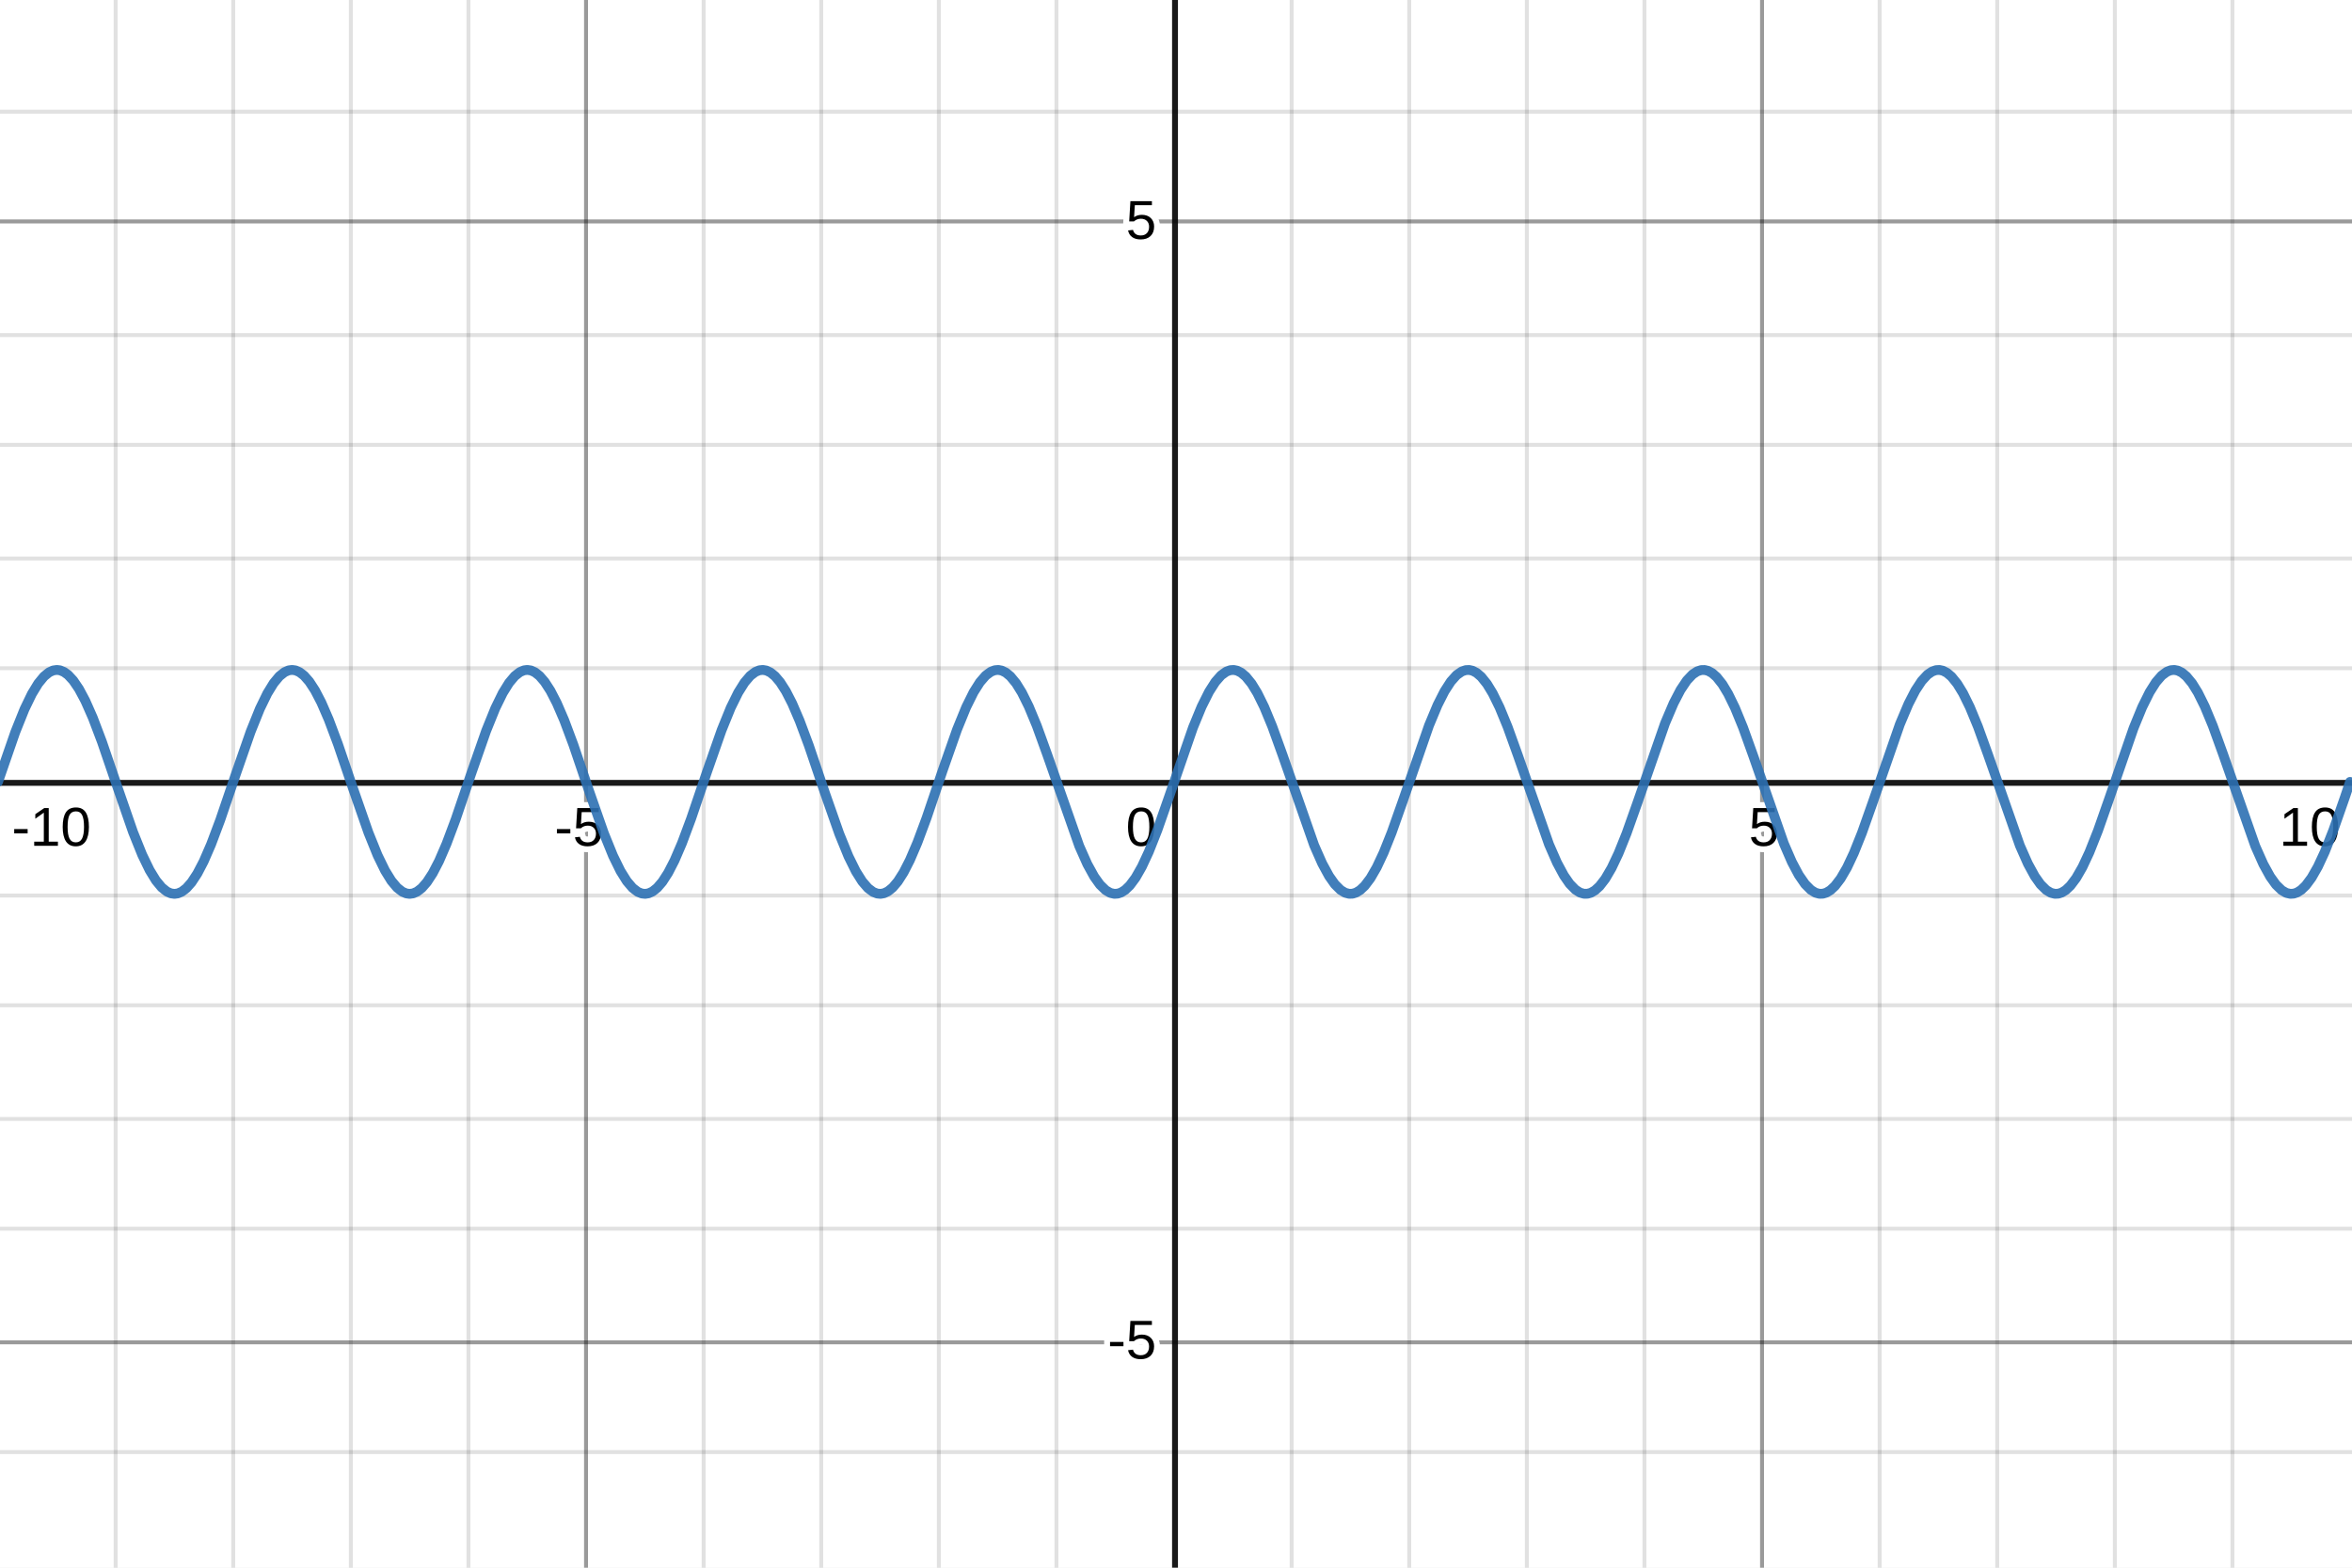
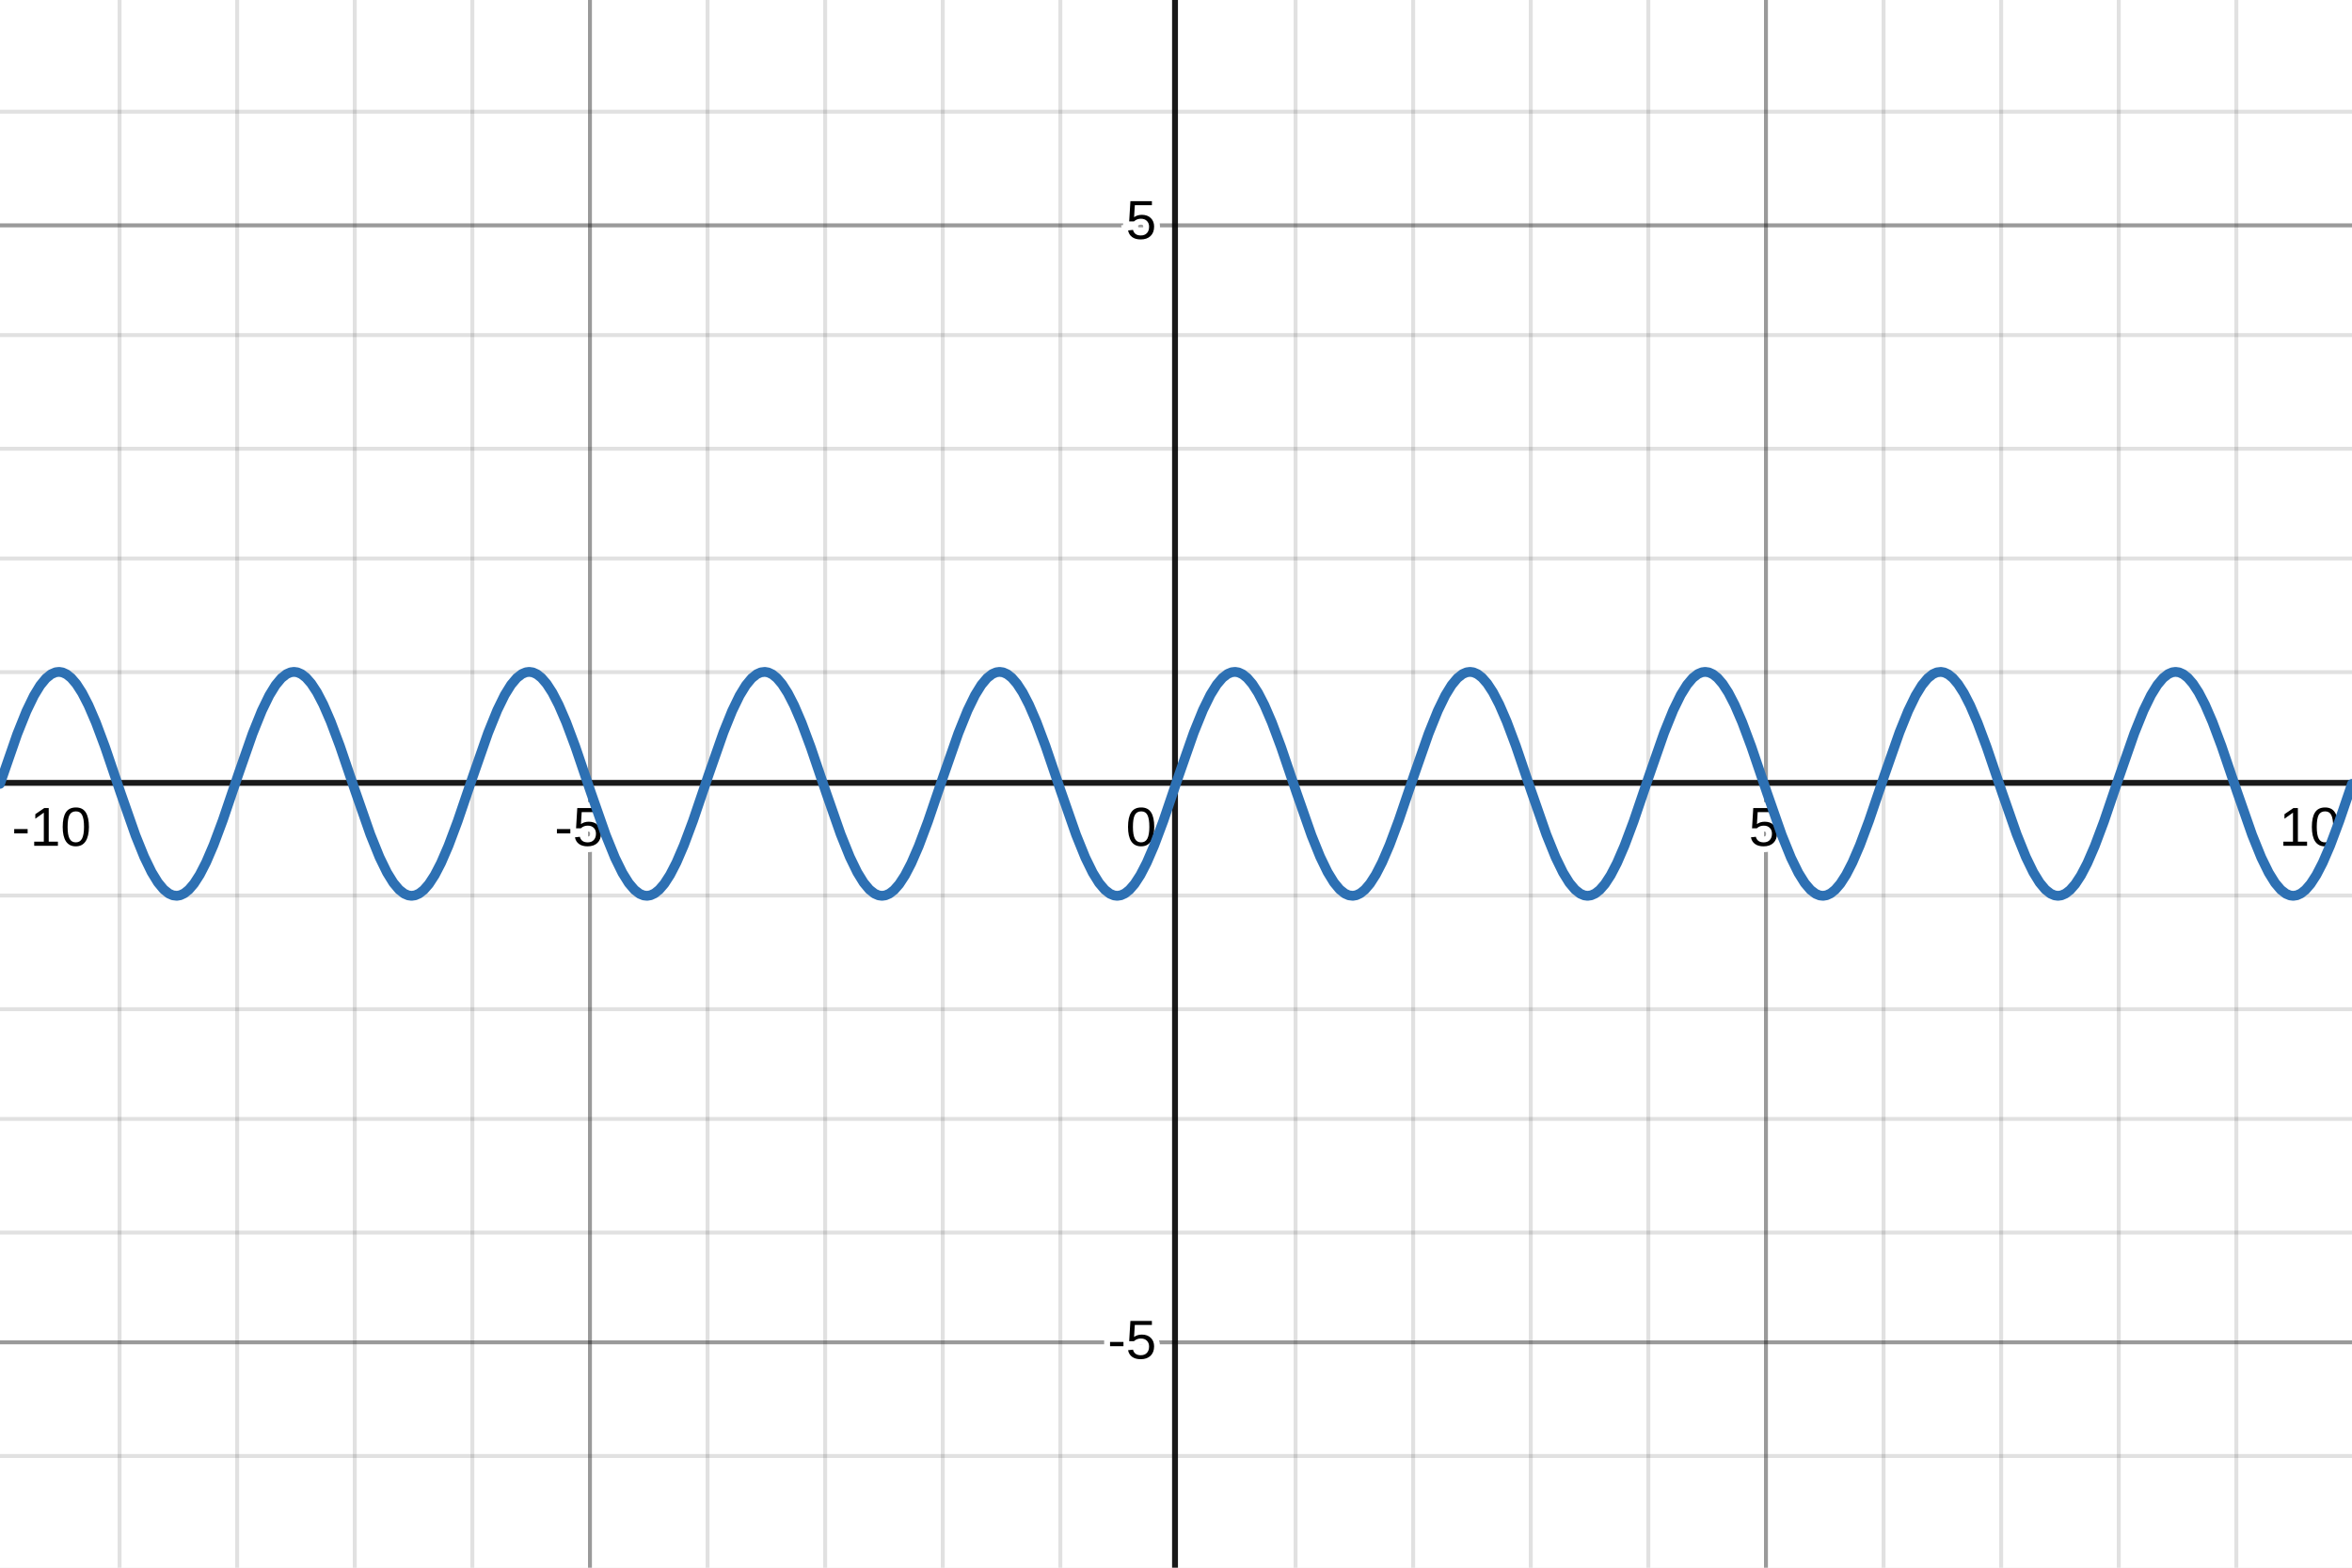
<svg xmlns="http://www.w3.org/2000/svg" version="1.1" width="600" height="400" class="desmos-graph">
  <defs />
  <g transform="scale(1,1)">
-     <g id="background-5113b6f9">
+     <g id="background-1308aa7b">
      <rect fill="white" stroke="none" x="0" y="0" width="600" height="400" class="dcg-svg-background" />
    </g>
-     <g id="background-images-5113b6f9" />
-     <g id="graphpaper-5113b6f9">
-       <g id="grid-5113b6f9">
+     <g id="background-images-1308aa7b" />
+     <g id="graphpaper-1308aa7b">
+       <g id="grid-1308aa7b">
        <g>
-           <path fill="none" stroke="rgb(0,0,0)" class="dcg-svg-minor-gridline" paint-order="fill stroke markers" d=" M -0.5 0 L -0.5 400" stroke-opacity="0.12" stroke-miterlimit="10" stroke-dasharray="" />
-           <path fill="none" stroke="rgb(0,0,0)" class="dcg-svg-minor-gridline" paint-order="fill stroke markers" d=" M 29.5 0 L 29.5 400" stroke-opacity="0.12" stroke-miterlimit="10" stroke-dasharray="" />
-           <path fill="none" stroke="rgb(0,0,0)" class="dcg-svg-minor-gridline" paint-order="fill stroke markers" d=" M 59.5 0 L 59.5 400" stroke-opacity="0.12" stroke-miterlimit="10" stroke-dasharray="" />
-           <path fill="none" stroke="rgb(0,0,0)" class="dcg-svg-minor-gridline" paint-order="fill stroke markers" d=" M 89.5 0 L 89.5 400" stroke-opacity="0.12" stroke-miterlimit="10" stroke-dasharray="" />
-           <path fill="none" stroke="rgb(0,0,0)" class="dcg-svg-minor-gridline" paint-order="fill stroke markers" d=" M 119.5 0 L 119.5 400" stroke-opacity="0.12" stroke-miterlimit="10" stroke-dasharray="" />
-           <path fill="none" stroke="rgb(0,0,0)" class="dcg-svg-minor-gridline" paint-order="fill stroke markers" d=" M 149.5 0 L 149.5 400" stroke-opacity="0.12" stroke-miterlimit="10" stroke-dasharray="" />
-           <path fill="none" stroke="rgb(0,0,0)" class="dcg-svg-minor-gridline" paint-order="fill stroke markers" d=" M 179.5 0 L 179.5 400" stroke-opacity="0.12" stroke-miterlimit="10" stroke-dasharray="" />
-           <path fill="none" stroke="rgb(0,0,0)" class="dcg-svg-minor-gridline" paint-order="fill stroke markers" d=" M 209.5 0 L 209.5 400" stroke-opacity="0.12" stroke-miterlimit="10" stroke-dasharray="" />
-           <path fill="none" stroke="rgb(0,0,0)" class="dcg-svg-minor-gridline" paint-order="fill stroke markers" d=" M 239.5 0 L 239.5 400" stroke-opacity="0.12" stroke-miterlimit="10" stroke-dasharray="" />
-           <path fill="none" stroke="rgb(0,0,0)" class="dcg-svg-minor-gridline" paint-order="fill stroke markers" d=" M 269.5 0 L 269.5 400" stroke-opacity="0.12" stroke-miterlimit="10" stroke-dasharray="" />
-           <path fill="none" stroke="rgb(0,0,0)" class="dcg-svg-minor-gridline" paint-order="fill stroke markers" d=" M 329.5 0 L 329.5 400" stroke-opacity="0.12" stroke-miterlimit="10" stroke-dasharray="" />
-           <path fill="none" stroke="rgb(0,0,0)" class="dcg-svg-minor-gridline" paint-order="fill stroke markers" d=" M 359.5 0 L 359.5 400" stroke-opacity="0.12" stroke-miterlimit="10" stroke-dasharray="" />
-           <path fill="none" stroke="rgb(0,0,0)" class="dcg-svg-minor-gridline" paint-order="fill stroke markers" d=" M 389.5 0 L 389.5 400" stroke-opacity="0.12" stroke-miterlimit="10" stroke-dasharray="" />
-           <path fill="none" stroke="rgb(0,0,0)" class="dcg-svg-minor-gridline" paint-order="fill stroke markers" d=" M 419.5 0 L 419.5 400" stroke-opacity="0.12" stroke-miterlimit="10" stroke-dasharray="" />
-           <path fill="none" stroke="rgb(0,0,0)" class="dcg-svg-minor-gridline" paint-order="fill stroke markers" d=" M 449.5 0 L 449.5 400" stroke-opacity="0.12" stroke-miterlimit="10" stroke-dasharray="" />
-           <path fill="none" stroke="rgb(0,0,0)" class="dcg-svg-minor-gridline" paint-order="fill stroke markers" d=" M 479.5 0 L 479.5 400" stroke-opacity="0.12" stroke-miterlimit="10" stroke-dasharray="" />
-           <path fill="none" stroke="rgb(0,0,0)" class="dcg-svg-minor-gridline" paint-order="fill stroke markers" d=" M 509.5 0 L 509.5 400" stroke-opacity="0.12" stroke-miterlimit="10" stroke-dasharray="" />
-           <path fill="none" stroke="rgb(0,0,0)" class="dcg-svg-minor-gridline" paint-order="fill stroke markers" d=" M 539.5 0 L 539.5 400" stroke-opacity="0.12" stroke-miterlimit="10" stroke-dasharray="" />
-           <path fill="none" stroke="rgb(0,0,0)" class="dcg-svg-minor-gridline" paint-order="fill stroke markers" d=" M 569.5 0 L 569.5 400" stroke-opacity="0.12" stroke-miterlimit="10" stroke-dasharray="" />
-           <path fill="none" stroke="rgb(0,0,0)" class="dcg-svg-minor-gridline" paint-order="fill stroke markers" d=" M 0 370.5 L 600 370.5" stroke-opacity="0.12" stroke-miterlimit="10" stroke-dasharray="" />
+           <path fill="none" stroke="rgb(0,0,0)" class="dcg-svg-minor-gridline" paint-order="fill stroke markers" d=" M 30.5 0 L 30.5 400" stroke-opacity="0.12" stroke-miterlimit="10" stroke-dasharray="" />
+           <path fill="none" stroke="rgb(0,0,0)" class="dcg-svg-minor-gridline" paint-order="fill stroke markers" d=" M 60.5 0 L 60.5 400" stroke-opacity="0.12" stroke-miterlimit="10" stroke-dasharray="" />
+           <path fill="none" stroke="rgb(0,0,0)" class="dcg-svg-minor-gridline" paint-order="fill stroke markers" d=" M 90.5 0 L 90.5 400" stroke-opacity="0.12" stroke-miterlimit="10" stroke-dasharray="" />
+           <path fill="none" stroke="rgb(0,0,0)" class="dcg-svg-minor-gridline" paint-order="fill stroke markers" d=" M 120.5 0 L 120.5 400" stroke-opacity="0.12" stroke-miterlimit="10" stroke-dasharray="" />
+           <path fill="none" stroke="rgb(0,0,0)" class="dcg-svg-minor-gridline" paint-order="fill stroke markers" d=" M 150.5 0 L 150.5 400" stroke-opacity="0.12" stroke-miterlimit="10" stroke-dasharray="" />
+           <path fill="none" stroke="rgb(0,0,0)" class="dcg-svg-minor-gridline" paint-order="fill stroke markers" d=" M 180.5 0 L 180.5 400" stroke-opacity="0.12" stroke-miterlimit="10" stroke-dasharray="" />
+           <path fill="none" stroke="rgb(0,0,0)" class="dcg-svg-minor-gridline" paint-order="fill stroke markers" d=" M 210.5 0 L 210.5 400" stroke-opacity="0.12" stroke-miterlimit="10" stroke-dasharray="" />
+           <path fill="none" stroke="rgb(0,0,0)" class="dcg-svg-minor-gridline" paint-order="fill stroke markers" d=" M 240.5 0 L 240.5 400" stroke-opacity="0.12" stroke-miterlimit="10" stroke-dasharray="" />
+           <path fill="none" stroke="rgb(0,0,0)" class="dcg-svg-minor-gridline" paint-order="fill stroke markers" d=" M 270.5 0 L 270.5 400" stroke-opacity="0.12" stroke-miterlimit="10" stroke-dasharray="" />
+           <path fill="none" stroke="rgb(0,0,0)" class="dcg-svg-minor-gridline" paint-order="fill stroke markers" d=" M 330.5 0 L 330.5 400" stroke-opacity="0.12" stroke-miterlimit="10" stroke-dasharray="" />
+           <path fill="none" stroke="rgb(0,0,0)" class="dcg-svg-minor-gridline" paint-order="fill stroke markers" d=" M 360.5 0 L 360.5 400" stroke-opacity="0.12" stroke-miterlimit="10" stroke-dasharray="" />
+           <path fill="none" stroke="rgb(0,0,0)" class="dcg-svg-minor-gridline" paint-order="fill stroke markers" d=" M 390.5 0 L 390.5 400" stroke-opacity="0.12" stroke-miterlimit="10" stroke-dasharray="" />
+           <path fill="none" stroke="rgb(0,0,0)" class="dcg-svg-minor-gridline" paint-order="fill stroke markers" d=" M 420.5 0 L 420.5 400" stroke-opacity="0.12" stroke-miterlimit="10" stroke-dasharray="" />
+           <path fill="none" stroke="rgb(0,0,0)" class="dcg-svg-minor-gridline" paint-order="fill stroke markers" d=" M 450.5 0 L 450.5 400" stroke-opacity="0.12" stroke-miterlimit="10" stroke-dasharray="" />
+           <path fill="none" stroke="rgb(0,0,0)" class="dcg-svg-minor-gridline" paint-order="fill stroke markers" d=" M 480.5 0 L 480.5 400" stroke-opacity="0.12" stroke-miterlimit="10" stroke-dasharray="" />
+           <path fill="none" stroke="rgb(0,0,0)" class="dcg-svg-minor-gridline" paint-order="fill stroke markers" d=" M 510.5 0 L 510.5 400" stroke-opacity="0.12" stroke-miterlimit="10" stroke-dasharray="" />
+           <path fill="none" stroke="rgb(0,0,0)" class="dcg-svg-minor-gridline" paint-order="fill stroke markers" d=" M 540.5 0 L 540.5 400" stroke-opacity="0.12" stroke-miterlimit="10" stroke-dasharray="" />
+           <path fill="none" stroke="rgb(0,0,0)" class="dcg-svg-minor-gridline" paint-order="fill stroke markers" d=" M 570.5 0 L 570.5 400" stroke-opacity="0.12" stroke-miterlimit="10" stroke-dasharray="" />
+           <path fill="none" stroke="rgb(0,0,0)" class="dcg-svg-minor-gridline" paint-order="fill stroke markers" d=" M 0 371.5 L 600 371.5" stroke-opacity="0.12" stroke-miterlimit="10" stroke-dasharray="" />
          <path fill="none" stroke="rgb(0,0,0)" class="dcg-svg-minor-gridline" paint-order="fill stroke markers" d=" M 0 342.5 L 600 342.5" stroke-opacity="0.12" stroke-miterlimit="10" stroke-dasharray="" />
-           <path fill="none" stroke="rgb(0,0,0)" class="dcg-svg-minor-gridline" paint-order="fill stroke markers" d=" M 0 313.5 L 600 313.5" stroke-opacity="0.12" stroke-miterlimit="10" stroke-dasharray="" />
+           <path fill="none" stroke="rgb(0,0,0)" class="dcg-svg-minor-gridline" paint-order="fill stroke markers" d=" M 0 314.5 L 600 314.5" stroke-opacity="0.12" stroke-miterlimit="10" stroke-dasharray="" />
          <path fill="none" stroke="rgb(0,0,0)" class="dcg-svg-minor-gridline" paint-order="fill stroke markers" d=" M 0 285.5 L 600 285.5" stroke-opacity="0.12" stroke-miterlimit="10" stroke-dasharray="" />
-           <path fill="none" stroke="rgb(0,0,0)" class="dcg-svg-minor-gridline" paint-order="fill stroke markers" d=" M 0 256.5 L 600 256.5" stroke-opacity="0.12" stroke-miterlimit="10" stroke-dasharray="" />
+           <path fill="none" stroke="rgb(0,0,0)" class="dcg-svg-minor-gridline" paint-order="fill stroke markers" d=" M 0 257.5 L 600 257.5" stroke-opacity="0.12" stroke-miterlimit="10" stroke-dasharray="" />
          <path fill="none" stroke="rgb(0,0,0)" class="dcg-svg-minor-gridline" paint-order="fill stroke markers" d=" M 0 228.5 L 600 228.5" stroke-opacity="0.12" stroke-miterlimit="10" stroke-dasharray="" />
-           <path fill="none" stroke="rgb(0,0,0)" class="dcg-svg-minor-gridline" paint-order="fill stroke markers" d=" M 0 170.5 L 600 170.5" stroke-opacity="0.12" stroke-miterlimit="10" stroke-dasharray="" />
+           <path fill="none" stroke="rgb(0,0,0)" class="dcg-svg-minor-gridline" paint-order="fill stroke markers" d=" M 0 171.5 L 600 171.5" stroke-opacity="0.12" stroke-miterlimit="10" stroke-dasharray="" />
          <path fill="none" stroke="rgb(0,0,0)" class="dcg-svg-minor-gridline" paint-order="fill stroke markers" d=" M 0 142.5 L 600 142.5" stroke-opacity="0.12" stroke-miterlimit="10" stroke-dasharray="" />
-           <path fill="none" stroke="rgb(0,0,0)" class="dcg-svg-minor-gridline" paint-order="fill stroke markers" d=" M 0 113.5 L 600 113.5" stroke-opacity="0.12" stroke-miterlimit="10" stroke-dasharray="" />
+           <path fill="none" stroke="rgb(0,0,0)" class="dcg-svg-minor-gridline" paint-order="fill stroke markers" d=" M 0 114.5 L 600 114.5" stroke-opacity="0.12" stroke-miterlimit="10" stroke-dasharray="" />
          <path fill="none" stroke="rgb(0,0,0)" class="dcg-svg-minor-gridline" paint-order="fill stroke markers" d=" M 0 85.5 L 600 85.5" stroke-opacity="0.12" stroke-miterlimit="10" stroke-dasharray="" />
-           <path fill="none" stroke="rgb(0,0,0)" class="dcg-svg-minor-gridline" paint-order="fill stroke markers" d=" M 0 56.5 L 600 56.5" stroke-opacity="0.12" stroke-miterlimit="10" stroke-dasharray="" />
+           <path fill="none" stroke="rgb(0,0,0)" class="dcg-svg-minor-gridline" paint-order="fill stroke markers" d=" M 0 57.5 L 600 57.5" stroke-opacity="0.12" stroke-miterlimit="10" stroke-dasharray="" />
          <path fill="none" stroke="rgb(0,0,0)" class="dcg-svg-minor-gridline" paint-order="fill stroke markers" d=" M 0 28.5 L 600 28.5" stroke-opacity="0.12" stroke-miterlimit="10" stroke-dasharray="" />
-           <path fill="none" stroke="rgb(0,0,0)" class="dcg-svg-minor-gridline" paint-order="fill stroke markers" d=" M 0 -0.5 L 600 -0.5" stroke-opacity="0.12" stroke-miterlimit="10" stroke-dasharray="" />
-           <path fill="none" stroke="rgb(0,0,0)" class="dcg-svg-major-gridline" paint-order="fill stroke markers" d=" M -0.5 0 L -0.5 400" stroke-opacity="0.318" stroke-miterlimit="10" stroke-dasharray="" />
-           <path fill="none" stroke="rgb(0,0,0)" class="dcg-svg-major-gridline" paint-order="fill stroke markers" d=" M 149.5 0 L 149.5 400" stroke-opacity="0.318" stroke-miterlimit="10" stroke-dasharray="" />
-           <path fill="none" stroke="rgb(0,0,0)" class="dcg-svg-major-gridline" paint-order="fill stroke markers" d=" M 449.5 0 L 449.5 400" stroke-opacity="0.318" stroke-miterlimit="10" stroke-dasharray="" />
+           <path fill="none" stroke="rgb(0,0,0)" class="dcg-svg-major-gridline" paint-order="fill stroke markers" d=" M 150.5 0 L 150.5 400" stroke-opacity="0.318" stroke-miterlimit="10" stroke-dasharray="" />
+           <path fill="none" stroke="rgb(0,0,0)" class="dcg-svg-major-gridline" paint-order="fill stroke markers" d=" M 450.5 0 L 450.5 400" stroke-opacity="0.318" stroke-miterlimit="10" stroke-dasharray="" />
          <path fill="none" stroke="rgb(0,0,0)" class="dcg-svg-major-gridline" paint-order="fill stroke markers" d=" M 0 342.5 L 600 342.5" stroke-opacity="0.318" stroke-miterlimit="10" stroke-dasharray="" />
-           <path fill="none" stroke="rgb(0,0,0)" class="dcg-svg-major-gridline" paint-order="fill stroke markers" d=" M 0 56.5 L 600 56.5" stroke-opacity="0.318" stroke-miterlimit="10" stroke-dasharray="" />
+           <path fill="none" stroke="rgb(0,0,0)" class="dcg-svg-major-gridline" paint-order="fill stroke markers" d=" M 0 57.5 L 600 57.5" stroke-opacity="0.318" stroke-miterlimit="10" stroke-dasharray="" />
        </g>
      </g>
-       <g id="axis-5113b6f9">
-         <g id="yaxis-5113b6f9">
-           <path fill="none" stroke="rgb(0,0,0)" class="dcg-svg-axis-line" paint-order="fill stroke markers" d=" M 299.75 0 L 299.75 400" stroke-opacity="0.9" stroke-miterlimit="10" stroke-width="1.5" stroke-dasharray="" />
+       <g id="axis-1308aa7b">
+         <g id="yaxis-1308aa7b">
+           <g>
+             <path fill="none" stroke="rgb(0,0,0)" class="dcg-svg-axis-line" paint-order="fill stroke markers" d=" M 299.75 0 L 299.75 400" stroke-opacity="0.9" stroke-miterlimit="10" stroke-width="1.5" stroke-dasharray="" />
+           </g>
        </g>
-         <g id="xaxis-5113b6f9">
-           <path fill="none" stroke="rgb(0,0,0)" class="dcg-svg-axis-line" paint-order="fill stroke markers" d=" M 0 199.75 L 600 199.75" stroke-opacity="0.9" stroke-miterlimit="10" stroke-width="1.5" stroke-dasharray="" />
+         <g id="xaxis-1308aa7b">
+           <g>
+             <path fill="none" stroke="rgb(0,0,0)" class="dcg-svg-axis-line" paint-order="fill stroke markers" d=" M 0 199.75 L 600 199.75" stroke-opacity="0.9" stroke-miterlimit="10" stroke-width="1.5" stroke-dasharray="" />
+           </g>
        </g>
        <g>
          <g class="dcg-svg-axis-value">
            <text fill="none" stroke="#ffffff" font-family="Arial" font-size="14px" font-style="normal" font-weight="normal" text-decoration="normal" x="291.107" y="215.808" text-anchor="middle" stroke-miterlimit="2" stroke-width="3" stroke-dasharray="">0</text>
            <text fill="#000000" stroke="none" font-family="Arial" font-size="14px" font-style="normal" font-weight="normal" text-decoration="normal" x="291.107" y="215.808" text-anchor="middle">0</text>
          </g>
          <g class="dcg-svg-axis-value dcg-svg-offcenter-axis-value">
            <text fill="none" stroke="#ffffff" font-family="Arial" font-size="14px" font-style="normal" font-weight="normal" text-decoration="normal" x="13.117" y="215.808" text-anchor="middle" stroke-miterlimit="2" stroke-width="3" stroke-dasharray="">-10</text>
            <text fill="#000000" stroke="none" font-family="Arial" font-size="14px" font-style="normal" font-weight="normal" text-decoration="normal" x="13.117" y="215.808" text-anchor="middle">-10</text>
          </g>
          <g class="dcg-svg-axis-value">
            <text fill="none" stroke="#ffffff" font-family="Arial" font-size="14px" font-style="normal" font-weight="normal" text-decoration="normal" x="147.669" y="215.808" text-anchor="middle" stroke-miterlimit="2" stroke-width="3" stroke-dasharray="">-5</text>
            <text fill="#000000" stroke="none" font-family="Arial" font-size="14px" font-style="normal" font-weight="normal" text-decoration="normal" x="147.669" y="215.808" text-anchor="middle">-5</text>
          </g>
          <g class="dcg-svg-axis-value">
            <text fill="none" stroke="#ffffff" font-family="Arial" font-size="14px" font-style="normal" font-weight="normal" text-decoration="normal" x="450" y="215.808" text-anchor="middle" stroke-miterlimit="2" stroke-width="3" stroke-dasharray="">5</text>
            <text fill="#000000" stroke="none" font-family="Arial" font-size="14px" font-style="normal" font-weight="normal" text-decoration="normal" x="450" y="215.808" text-anchor="middle">5</text>
          </g>
          <g class="dcg-svg-axis-value dcg-svg-offcenter-axis-value">
            <text fill="none" stroke="#ffffff" font-family="Arial" font-size="14px" font-style="normal" font-weight="normal" text-decoration="normal" x="589.214" y="215.808" text-anchor="middle" stroke-miterlimit="2" stroke-width="3" stroke-dasharray="">10</text>
            <text fill="#000000" stroke="none" font-family="Arial" font-size="14px" font-style="normal" font-weight="normal" text-decoration="normal" x="589.214" y="215.808" text-anchor="middle">10</text>
          </g>
          <g class="dcg-svg-axis-value">
            <text fill="none" stroke="#ffffff" font-family="Arial" font-size="14px" font-style="normal" font-weight="normal" text-decoration="normal" x="288.776" y="346.665" text-anchor="middle" stroke-miterlimit="2" stroke-width="3" stroke-dasharray="">-5</text>
            <text fill="#000000" stroke="none" font-family="Arial" font-size="14px" font-style="normal" font-weight="normal" text-decoration="normal" x="288.776" y="346.665" text-anchor="middle">-5</text>
          </g>
          <g class="dcg-svg-axis-value">
            <text fill="none" stroke="#ffffff" font-family="Arial" font-size="14px" font-style="normal" font-weight="normal" text-decoration="normal" x="291.107" y="60.951" text-anchor="middle" stroke-miterlimit="2" stroke-width="3" stroke-dasharray="">5</text>
            <text fill="#000000" stroke="none" font-family="Arial" font-size="14px" font-style="normal" font-weight="normal" text-decoration="normal" x="291.107" y="60.951" text-anchor="middle">5</text>
          </g>
        </g>
      </g>
    </g>
-     <g id="expressions-5113b6f9">
-       <g id="sketch-5113b6f9">
+     <g id="expressions-1308aa7b">
+       <g id="sketch-1308aa7b">
        <path fill="#2d70b3" stroke="none" paint-order="stroke fill markers" d="" fill-opacity="0.4" />
        <g>
-           <path fill="none" stroke="#2d70b3" class="dcg-svg-curve" paint-order="fill stroke markers" d=" M -0.5 199.5 L -0.5 199.5 L 3.895 186.811 L 6.238 180.971 L 8.143 177.03 L 9.754 174.385 L 11.219 172.599 L 12.537 171.53 L 13.562 171.066 L 14.5 170.929 L 15.32 171.034 L 16.346 171.461 L 17.371 172.21 L 18.689 173.634 L 20.154 175.793 L 21.766 178.807 L 23.67 183.12 L 26.014 189.299 L 29.529 199.588 L 33.924 212.268 L 36.268 218.096 L 38.172 222.024 L 39.783 224.656 L 41.248 226.431 L 42.566 227.488 L 43.592 227.942 L 44.5 228.071 L 45.35 227.958 L 46.375 227.522 L 47.547 226.629 L 48.865 225.138 L 50.33 222.91 L 51.941 219.827 L 53.846 215.446 L 56.189 209.208 L 59.998 198.011 L 63.953 186.654 L 66.297 180.838 L 68.201 176.922 L 69.812 174.302 L 71.277 172.54 L 72.596 171.495 L 73.621 171.05 L 74.5 170.929 L 75.379 171.05 L 76.404 171.495 L 77.576 172.398 L 78.895 173.901 L 80.359 176.14 L 81.971 179.235 L 83.875 183.627 L 86.219 189.875 L 90.027 201.077 L 93.982 212.424 L 96.326 218.228 L 98.23 222.132 L 99.842 224.739 L 101.307 226.489 L 102.625 227.522 L 103.65 227.958 L 104.5 228.071 L 105.408 227.942 L 106.434 227.488 L 107.605 226.574 L 108.924 225.06 L 110.389 222.809 L 112 219.703 L 113.904 215.3 L 116.248 209.043 L 120.203 197.398 L 124.012 186.498 L 126.355 180.706 L 128.26 176.815 L 129.871 174.22 L 131.336 172.483 L 132.654 171.461 L 133.68 171.034 L 134.5 170.929 L 135.438 171.066 L 136.463 171.53 L 137.635 172.454 L 138.953 173.979 L 140.418 176.242 L 142.029 179.359 L 143.934 183.773 L 146.277 190.04 L 150.232 201.689 L 154.041 212.58 L 156.385 218.36 L 158.289 222.238 L 159.9 224.821 L 161.365 226.546 L 162.684 227.556 L 163.709 227.973 L 164.588 228.07 L 165.467 227.925 L 166.492 227.452 L 167.664 226.517 L 168.982 224.981 L 170.447 222.707 L 172.059 219.579 L 173.963 215.154 L 176.307 208.877 L 180.262 197.223 L 184.07 186.342 L 186.414 180.574 L 188.318 176.709 L 189.93 174.139 L 191.395 172.426 L 192.713 171.427 L 193.738 171.019 L 194.617 170.931 L 195.496 171.084 L 196.521 171.566 L 197.693 172.511 L 199.012 174.059 L 200.477 176.344 L 202.088 179.484 L 203.992 183.919 L 206.336 190.205 L 210.438 202.3 L 214.1 212.736 L 216.443 218.492 L 218.348 222.344 L 219.959 224.901 L 221.424 226.602 L 222.742 227.589 L 223.768 227.987 L 224.646 228.068 L 225.525 227.907 L 226.551 227.415 L 227.723 226.46 L 229.041 224.901 L 230.506 222.604 L 232.117 219.454 L 234.021 215.007 L 236.365 208.712 L 240.467 196.612 L 244.129 186.186 L 246.473 180.443 L 248.377 176.604 L 249.988 174.059 L 251.453 172.371 L 252.771 171.395 L 253.797 171.006 L 254.676 170.933 L 255.555 171.103 L 256.58 171.604 L 257.752 172.569 L 259.217 174.344 L 260.682 176.709 L 262.439 180.248 L 264.49 185.189 L 267.127 192.473 L 275.33 215.88 L 277.381 220.493 L 279.139 223.685 L 280.604 225.726 L 282.068 227.15 L 283.24 227.823 L 284.266 228.063 L 285.145 228.006 L 286.023 227.709 L 287.049 227.06 L 288.221 225.93 L 289.686 223.961 L 291.297 221.135 L 293.055 217.353 L 295.252 211.795 L 298.182 203.432 L 304.334 185.647 L 306.531 180.313 L 308.436 176.499 L 310.047 173.979 L 311.512 172.316 L 312.83 171.364 L 313.855 170.994 L 314.734 170.937 L 315.613 171.123 L 316.639 171.642 L 317.811 172.628 L 319.275 174.427 L 320.74 176.815 L 322.498 180.378 L 324.549 185.341 L 327.186 192.643 L 335.242 215.664 L 337.293 220.313 L 339.051 223.544 L 340.516 225.62 L 341.98 227.083 L 343.152 227.787 L 344.178 228.055 L 345.057 228.023 L 345.936 227.749 L 346.961 227.128 L 348.133 226.029 L 349.598 224.096 L 351.209 221.305 L 352.967 217.558 L 355.018 212.424 L 357.801 204.557 L 364.539 185.113 L 366.736 179.862 L 368.494 176.396 L 370.105 173.901 L 371.57 172.263 L 372.889 171.334 L 373.914 170.982 L 374.793 170.942 L 375.672 171.143 L 376.697 171.682 L 377.869 172.688 L 379.334 174.512 L 380.799 176.922 L 382.557 180.508 L 384.607 185.494 L 387.244 192.813 L 395.154 215.446 L 397.205 220.132 L 398.963 223.401 L 400.428 225.513 L 401.893 227.013 L 403.064 227.749 L 404.09 228.045 L 404.969 228.037 L 405.848 227.787 L 406.873 227.194 L 408.045 226.125 L 409.51 224.229 L 411.121 221.474 L 412.879 217.761 L 414.93 212.658 L 417.713 204.816 L 424.744 184.586 L 426.941 179.421 L 428.699 176.04 L 430.311 173.634 L 431.775 172.084 L 432.947 171.305 L 433.973 170.972 L 434.852 170.948 L 435.73 171.165 L 436.756 171.722 L 437.928 172.75 L 439.393 174.597 L 440.857 177.03 L 442.615 180.64 L 444.666 185.647 L 447.303 192.984 L 455.066 215.227 L 457.117 219.949 L 458.875 223.256 L 460.486 225.585 L 461.951 227.06 L 463.123 227.775 L 464.148 228.052 L 465.027 228.028 L 465.906 227.762 L 466.932 227.15 L 468.104 226.061 L 469.568 224.141 L 471.18 221.362 L 472.938 217.626 L 474.988 212.502 L 477.771 204.644 L 484.656 184.811 L 486.854 179.609 L 488.611 176.191 L 490.223 173.747 L 491.688 172.159 L 492.859 171.349 L 493.885 170.988 L 494.764 170.939 L 495.643 171.133 L 496.668 171.662 L 497.84 172.658 L 499.305 174.469 L 500.77 176.868 L 502.527 180.443 L 504.578 185.417 L 507.215 192.728 L 515.271 215.736 L 517.322 220.373 L 519.08 223.592 L 520.545 225.656 L 522.01 227.105 L 523.182 227.8 L 524.207 228.058 L 525.086 228.018 L 525.965 227.736 L 526.99 227.105 L 528.162 225.996 L 529.627 224.051 L 531.238 221.249 L 532.996 217.49 L 535.193 211.953 L 538.123 203.606 L 544.275 185.8 L 546.473 180.443 L 548.377 176.604 L 549.988 174.059 L 551.453 172.371 L 552.771 171.395 L 553.797 171.006 L 554.676 170.933 L 555.555 171.103 L 556.58 171.604 L 557.752 172.569 L 559.217 174.344 L 560.682 176.709 L 562.439 180.248 L 564.49 185.189 L 567.127 192.473 L 575.33 215.88 L 577.381 220.493 L 579.139 223.685 L 580.604 225.726 L 582.068 227.15 L 583.24 227.823 L 584.266 228.063 L 585.145 228.006 L 586.023 227.709 L 587.049 227.06 L 588.221 225.93 L 589.686 223.961 L 591.297 221.135 L 593.055 217.353 L 595.252 211.795 L 598.182 203.432 L 599.5 199.5" stroke-linecap="round" stroke-linejoin="round" stroke-miterlimit="10" stroke-width="2.5" stroke-opacity="0.9" stroke-dasharray="" />
+           <path fill="none" stroke="#2d70b3" class="dcg-svg-curve" paint-order="fill stroke markers" d=" M 0 200 L 0 200 L 4.395 187.311 L 6.738 181.471 L 8.643 177.53 L 10.254 174.885 L 11.719 173.099 L 13.037 172.03 L 14.209 171.527 L 15.088 171.43 L 15.967 171.575 L 16.992 172.048 L 18.164 172.983 L 19.482 174.519 L 20.947 176.793 L 22.559 179.921 L 24.463 184.346 L 26.807 190.623 L 30.762 202.277 L 34.57 213.158 L 36.768 218.596 L 38.672 222.524 L 40.283 225.156 L 41.748 226.931 L 43.066 227.988 L 44.092 228.442 L 45.117 228.569 L 45.996 228.416 L 47.021 227.934 L 48.193 226.989 L 49.512 225.441 L 50.977 223.156 L 52.588 220.016 L 54.492 215.581 L 56.836 209.295 L 60.791 197.636 L 64.453 187.154 L 66.797 181.338 L 68.701 177.422 L 70.312 174.802 L 71.777 173.04 L 73.096 171.995 L 74.121 171.55 L 75 171.429 L 75.879 171.55 L 76.904 171.995 L 78.076 172.898 L 79.395 174.401 L 80.859 176.64 L 82.471 179.735 L 84.375 184.127 L 86.719 190.375 L 90.527 201.577 L 94.482 212.924 L 96.826 218.728 L 98.73 222.632 L 100.342 225.239 L 101.807 226.989 L 103.125 228.022 L 104.15 228.458 L 105 228.571 L 105.908 228.442 L 106.934 227.988 L 108.105 227.074 L 109.424 225.56 L 110.889 223.309 L 112.5 220.203 L 114.404 215.8 L 116.748 209.543 L 120.557 198.335 L 124.512 186.998 L 126.855 181.206 L 128.76 177.315 L 130.371 174.72 L 131.836 172.983 L 133.154 171.961 L 134.18 171.534 L 135 171.429 L 135.938 171.566 L 136.963 172.03 L 138.135 172.954 L 139.453 174.479 L 140.918 176.742 L 142.529 179.859 L 144.434 184.273 L 146.777 190.54 L 150.732 202.189 L 154.541 213.08 L 156.885 218.86 L 158.789 222.738 L 160.4 225.321 L 161.865 227.046 L 163.184 228.056 L 164.209 228.473 L 165.088 228.57 L 165.967 228.425 L 166.992 227.952 L 168.164 227.017 L 169.482 225.481 L 170.947 223.207 L 172.559 220.079 L 174.463 215.654 L 176.807 209.377 L 180.762 197.723 L 184.57 186.842 L 186.768 181.404 L 188.672 177.476 L 190.283 174.844 L 191.748 173.069 L 193.066 172.012 L 194.092 171.558 L 195.117 171.431 L 195.996 171.584 L 197.021 172.066 L 198.193 173.011 L 199.512 174.559 L 200.977 176.844 L 202.588 179.984 L 204.492 184.419 L 206.836 190.705 L 210.791 202.364 L 214.453 212.846 L 216.797 218.662 L 218.701 222.578 L 220.312 225.198 L 221.777 226.96 L 223.096 228.005 L 224.121 228.45 L 225 228.571 L 225.879 228.45 L 226.904 228.005 L 228.076 227.102 L 229.395 225.599 L 230.859 223.36 L 232.471 220.265 L 234.375 215.873 L 236.719 209.625 L 240.527 198.423 L 244.482 187.076 L 246.826 181.272 L 248.73 177.368 L 250.342 174.761 L 251.807 173.011 L 253.125 171.978 L 254.15 171.542 L 255 171.429 L 255.908 171.558 L 256.934 172.012 L 258.105 172.926 L 259.424 174.44 L 260.889 176.691 L 262.5 179.797 L 264.404 184.2 L 266.748 190.457 L 270.557 201.665 L 274.512 213.002 L 276.855 218.794 L 278.76 222.685 L 280.371 225.28 L 281.836 227.017 L 283.154 228.039 L 284.18 228.466 L 285 228.571 L 285.938 228.434 L 286.963 227.97 L 288.135 227.046 L 289.453 225.521 L 290.918 223.258 L 292.529 220.141 L 294.434 215.727 L 296.777 209.46 L 300.732 197.811 L 304.541 186.92 L 306.885 181.14 L 308.789 177.262 L 310.4 174.679 L 311.865 172.954 L 313.184 171.944 L 314.209 171.527 L 315.088 171.43 L 315.967 171.575 L 316.992 172.048 L 318.164 172.983 L 319.482 174.519 L 320.947 176.793 L 322.559 179.921 L 324.463 184.346 L 326.807 190.623 L 330.762 202.277 L 334.57 213.158 L 336.768 218.596 L 338.672 222.524 L 340.283 225.156 L 341.748 226.931 L 343.066 227.988 L 344.092 228.442 L 345.117 228.569 L 345.996 228.416 L 347.021 227.934 L 348.193 226.989 L 349.512 225.441 L 350.977 223.156 L 352.588 220.016 L 354.492 215.581 L 356.836 209.295 L 360.791 197.636 L 364.453 187.154 L 366.797 181.338 L 368.701 177.422 L 370.312 174.802 L 371.777 173.04 L 373.096 171.995 L 374.121 171.55 L 375 171.429 L 375.879 171.55 L 376.904 171.995 L 378.076 172.898 L 379.395 174.401 L 380.859 176.64 L 382.471 179.735 L 384.375 184.127 L 386.719 190.375 L 390.527 201.577 L 394.482 212.924 L 396.826 218.728 L 398.73 222.632 L 400.342 225.239 L 401.807 226.989 L 403.125 228.022 L 404.15 228.458 L 405 228.571 L 405.908 228.442 L 406.934 227.988 L 408.105 227.074 L 409.424 225.56 L 410.889 223.309 L 412.5 220.203 L 414.404 215.8 L 416.748 209.543 L 420.557 198.335 L 424.512 186.998 L 426.855 181.206 L 428.76 177.315 L 430.371 174.72 L 431.836 172.983 L 433.154 171.961 L 434.18 171.534 L 435 171.429 L 435.938 171.566 L 436.963 172.03 L 438.135 172.954 L 439.453 174.479 L 440.918 176.742 L 442.529 179.859 L 444.434 184.273 L 446.777 190.54 L 450.732 202.189 L 454.541 213.08 L 456.885 218.86 L 458.789 222.738 L 460.4 225.321 L 461.865 227.046 L 463.184 228.056 L 464.209 228.473 L 465.088 228.57 L 465.967 228.425 L 466.992 227.952 L 468.164 227.017 L 469.482 225.481 L 470.947 223.207 L 472.559 220.079 L 474.463 215.654 L 476.807 209.377 L 480.762 197.723 L 484.57 186.842 L 486.768 181.404 L 488.672 177.476 L 490.283 174.844 L 491.748 173.069 L 493.066 172.012 L 494.092 171.558 L 495.117 171.431 L 495.996 171.584 L 497.021 172.066 L 498.193 173.011 L 499.512 174.559 L 500.977 176.844 L 502.588 179.984 L 504.492 184.419 L 506.836 190.705 L 510.791 202.364 L 514.453 212.846 L 516.797 218.662 L 518.701 222.578 L 520.312 225.198 L 521.777 226.96 L 523.096 228.005 L 524.121 228.45 L 525 228.571 L 525.879 228.45 L 526.904 228.005 L 528.076 227.102 L 529.395 225.599 L 530.859 223.36 L 532.471 220.265 L 534.375 215.873 L 536.719 209.625 L 540.527 198.423 L 544.482 187.076 L 546.826 181.272 L 548.73 177.368 L 550.342 174.761 L 551.807 173.011 L 553.125 171.978 L 554.15 171.542 L 555 171.429 L 555.908 171.558 L 556.934 172.012 L 558.105 172.926 L 559.424 174.44 L 560.889 176.691 L 562.5 179.797 L 564.404 184.2 L 566.748 190.457 L 570.557 201.665 L 574.512 213.002 L 576.855 218.794 L 578.76 222.685 L 580.371 225.28 L 581.836 227.017 L 583.154 228.039 L 584.18 228.466 L 585 228.571 L 585.938 228.434 L 586.963 227.97 L 588.135 227.046 L 589.453 225.521 L 590.918 223.258 L 592.529 220.141 L 594.434 215.727 L 596.777 209.46 L 600 200" stroke-linecap="round" stroke-linejoin="round" stroke-miterlimit="10" stroke-width="2.5" stroke-dasharray="" />
        </g>
      </g>
    </g>
-     <g id="labels-5113b6f9" />
+     <g id="labels-1308aa7b" />
  </g>
</svg>
